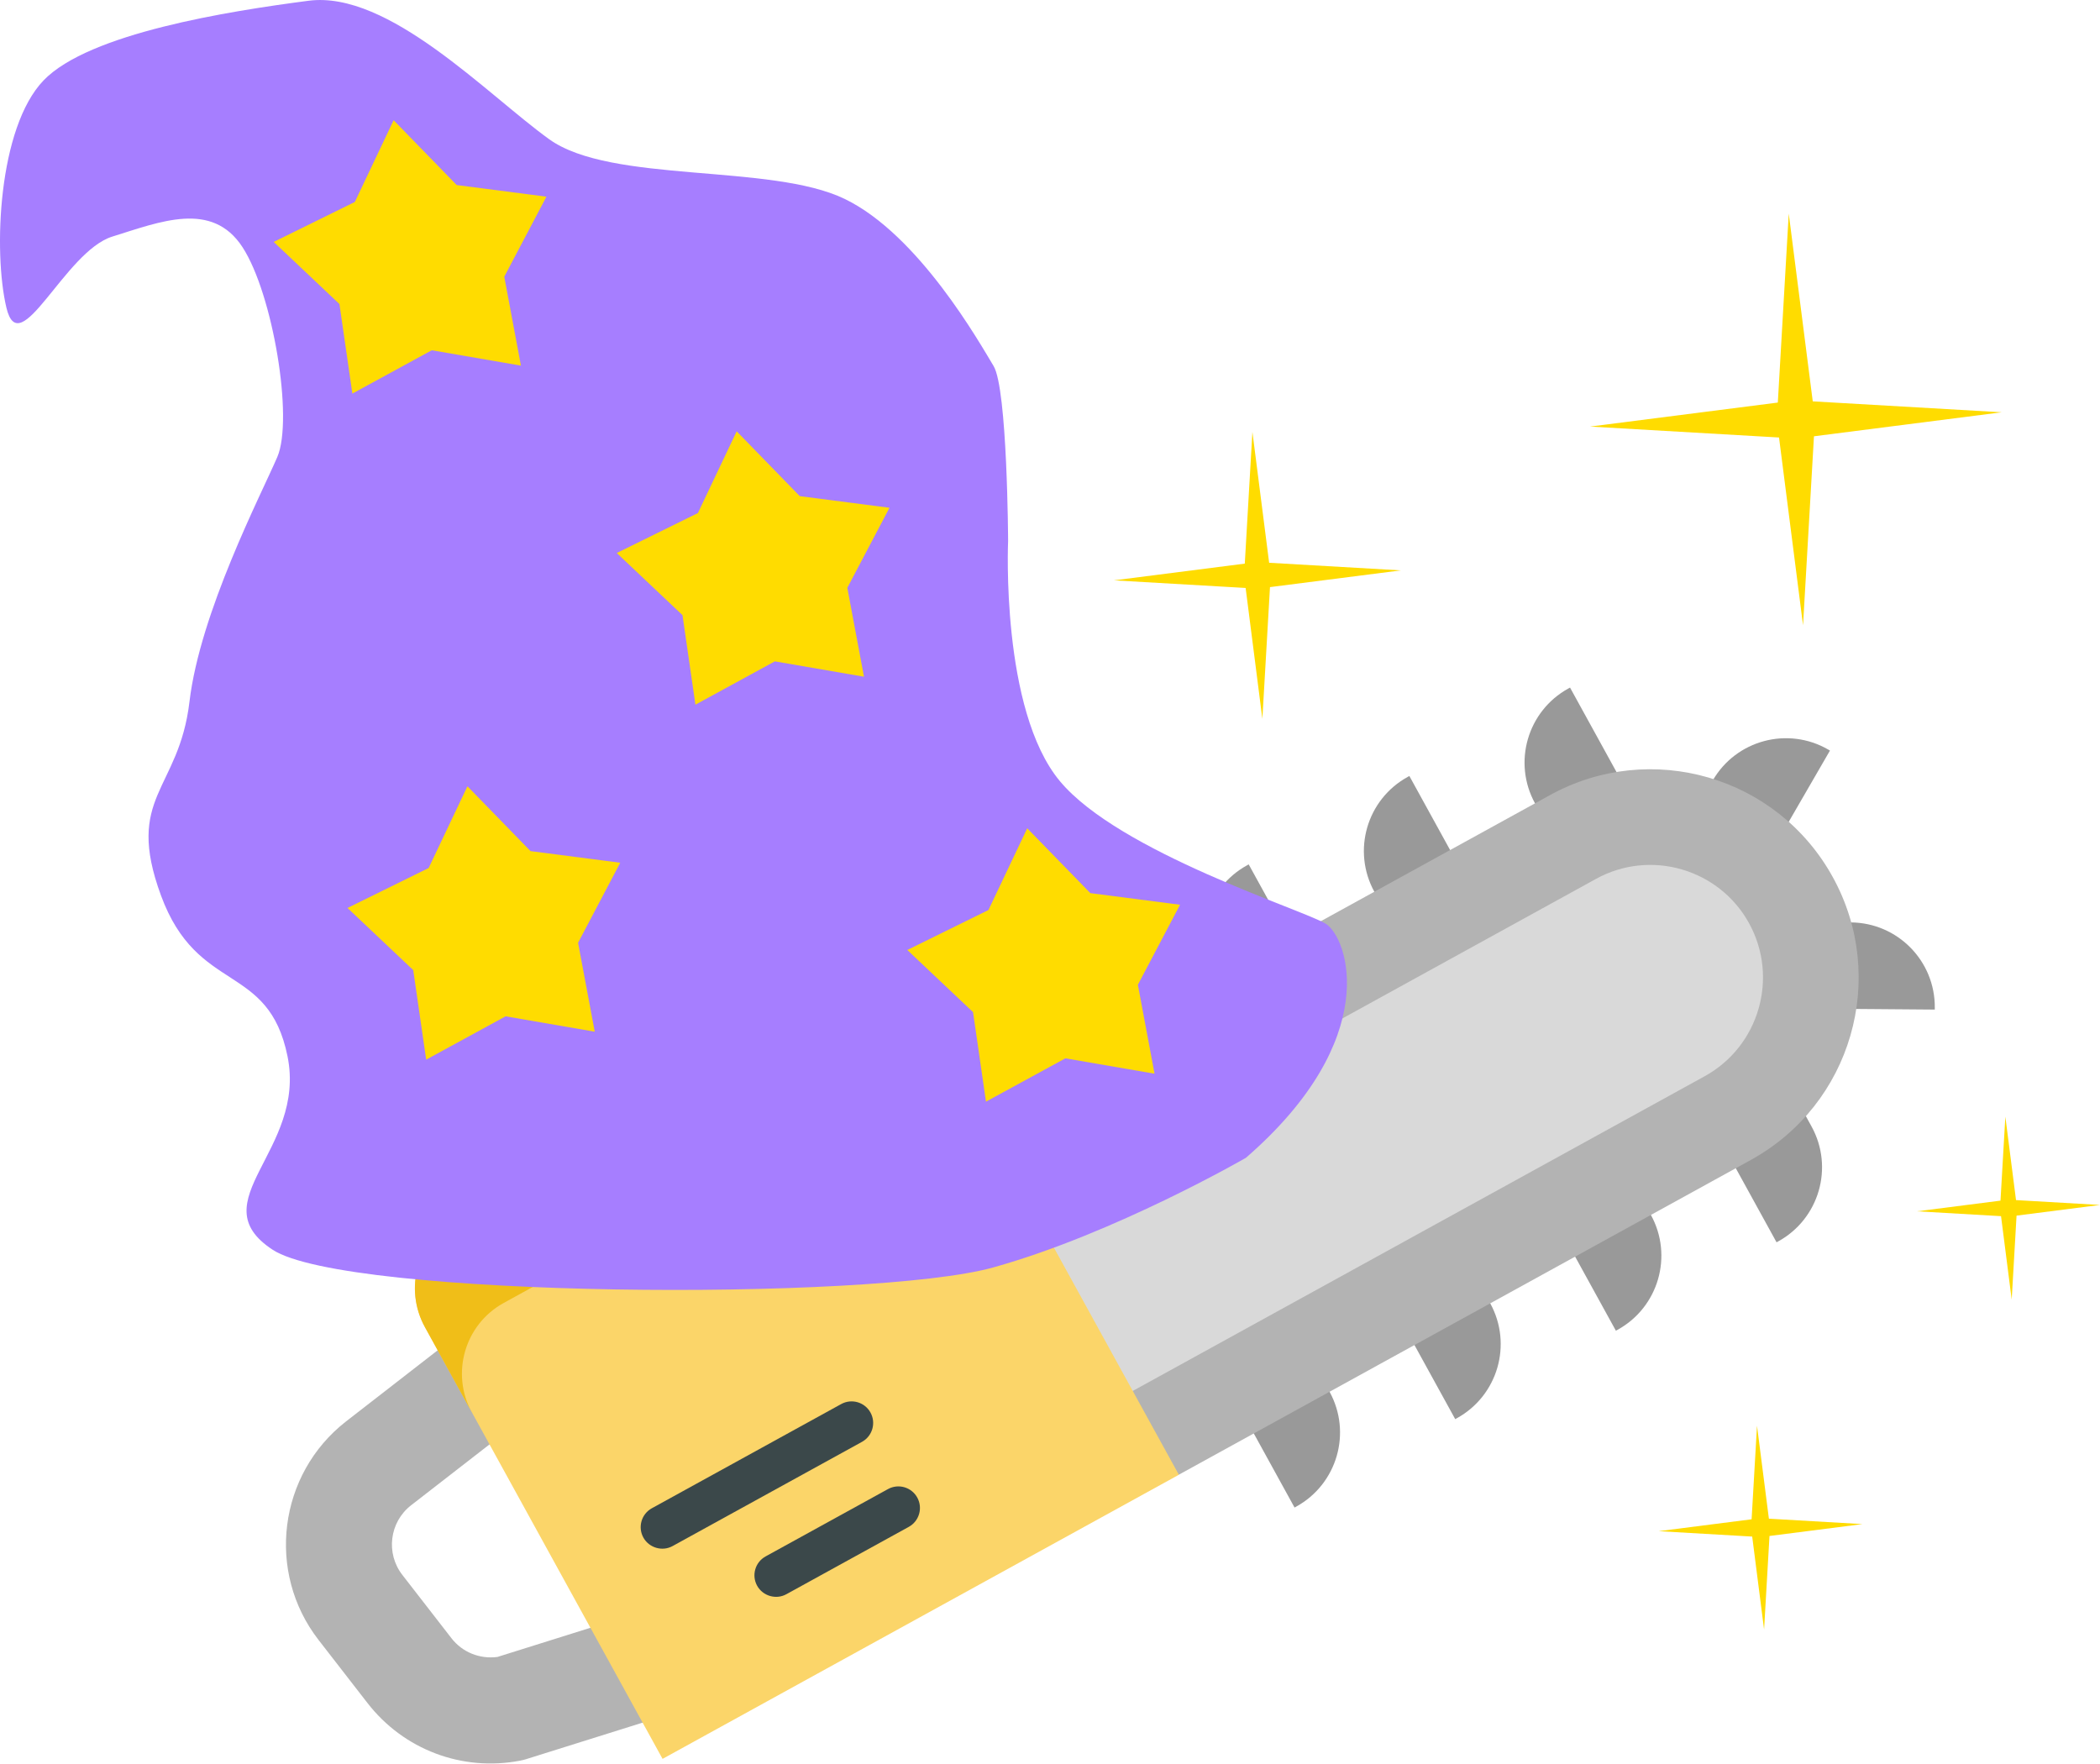
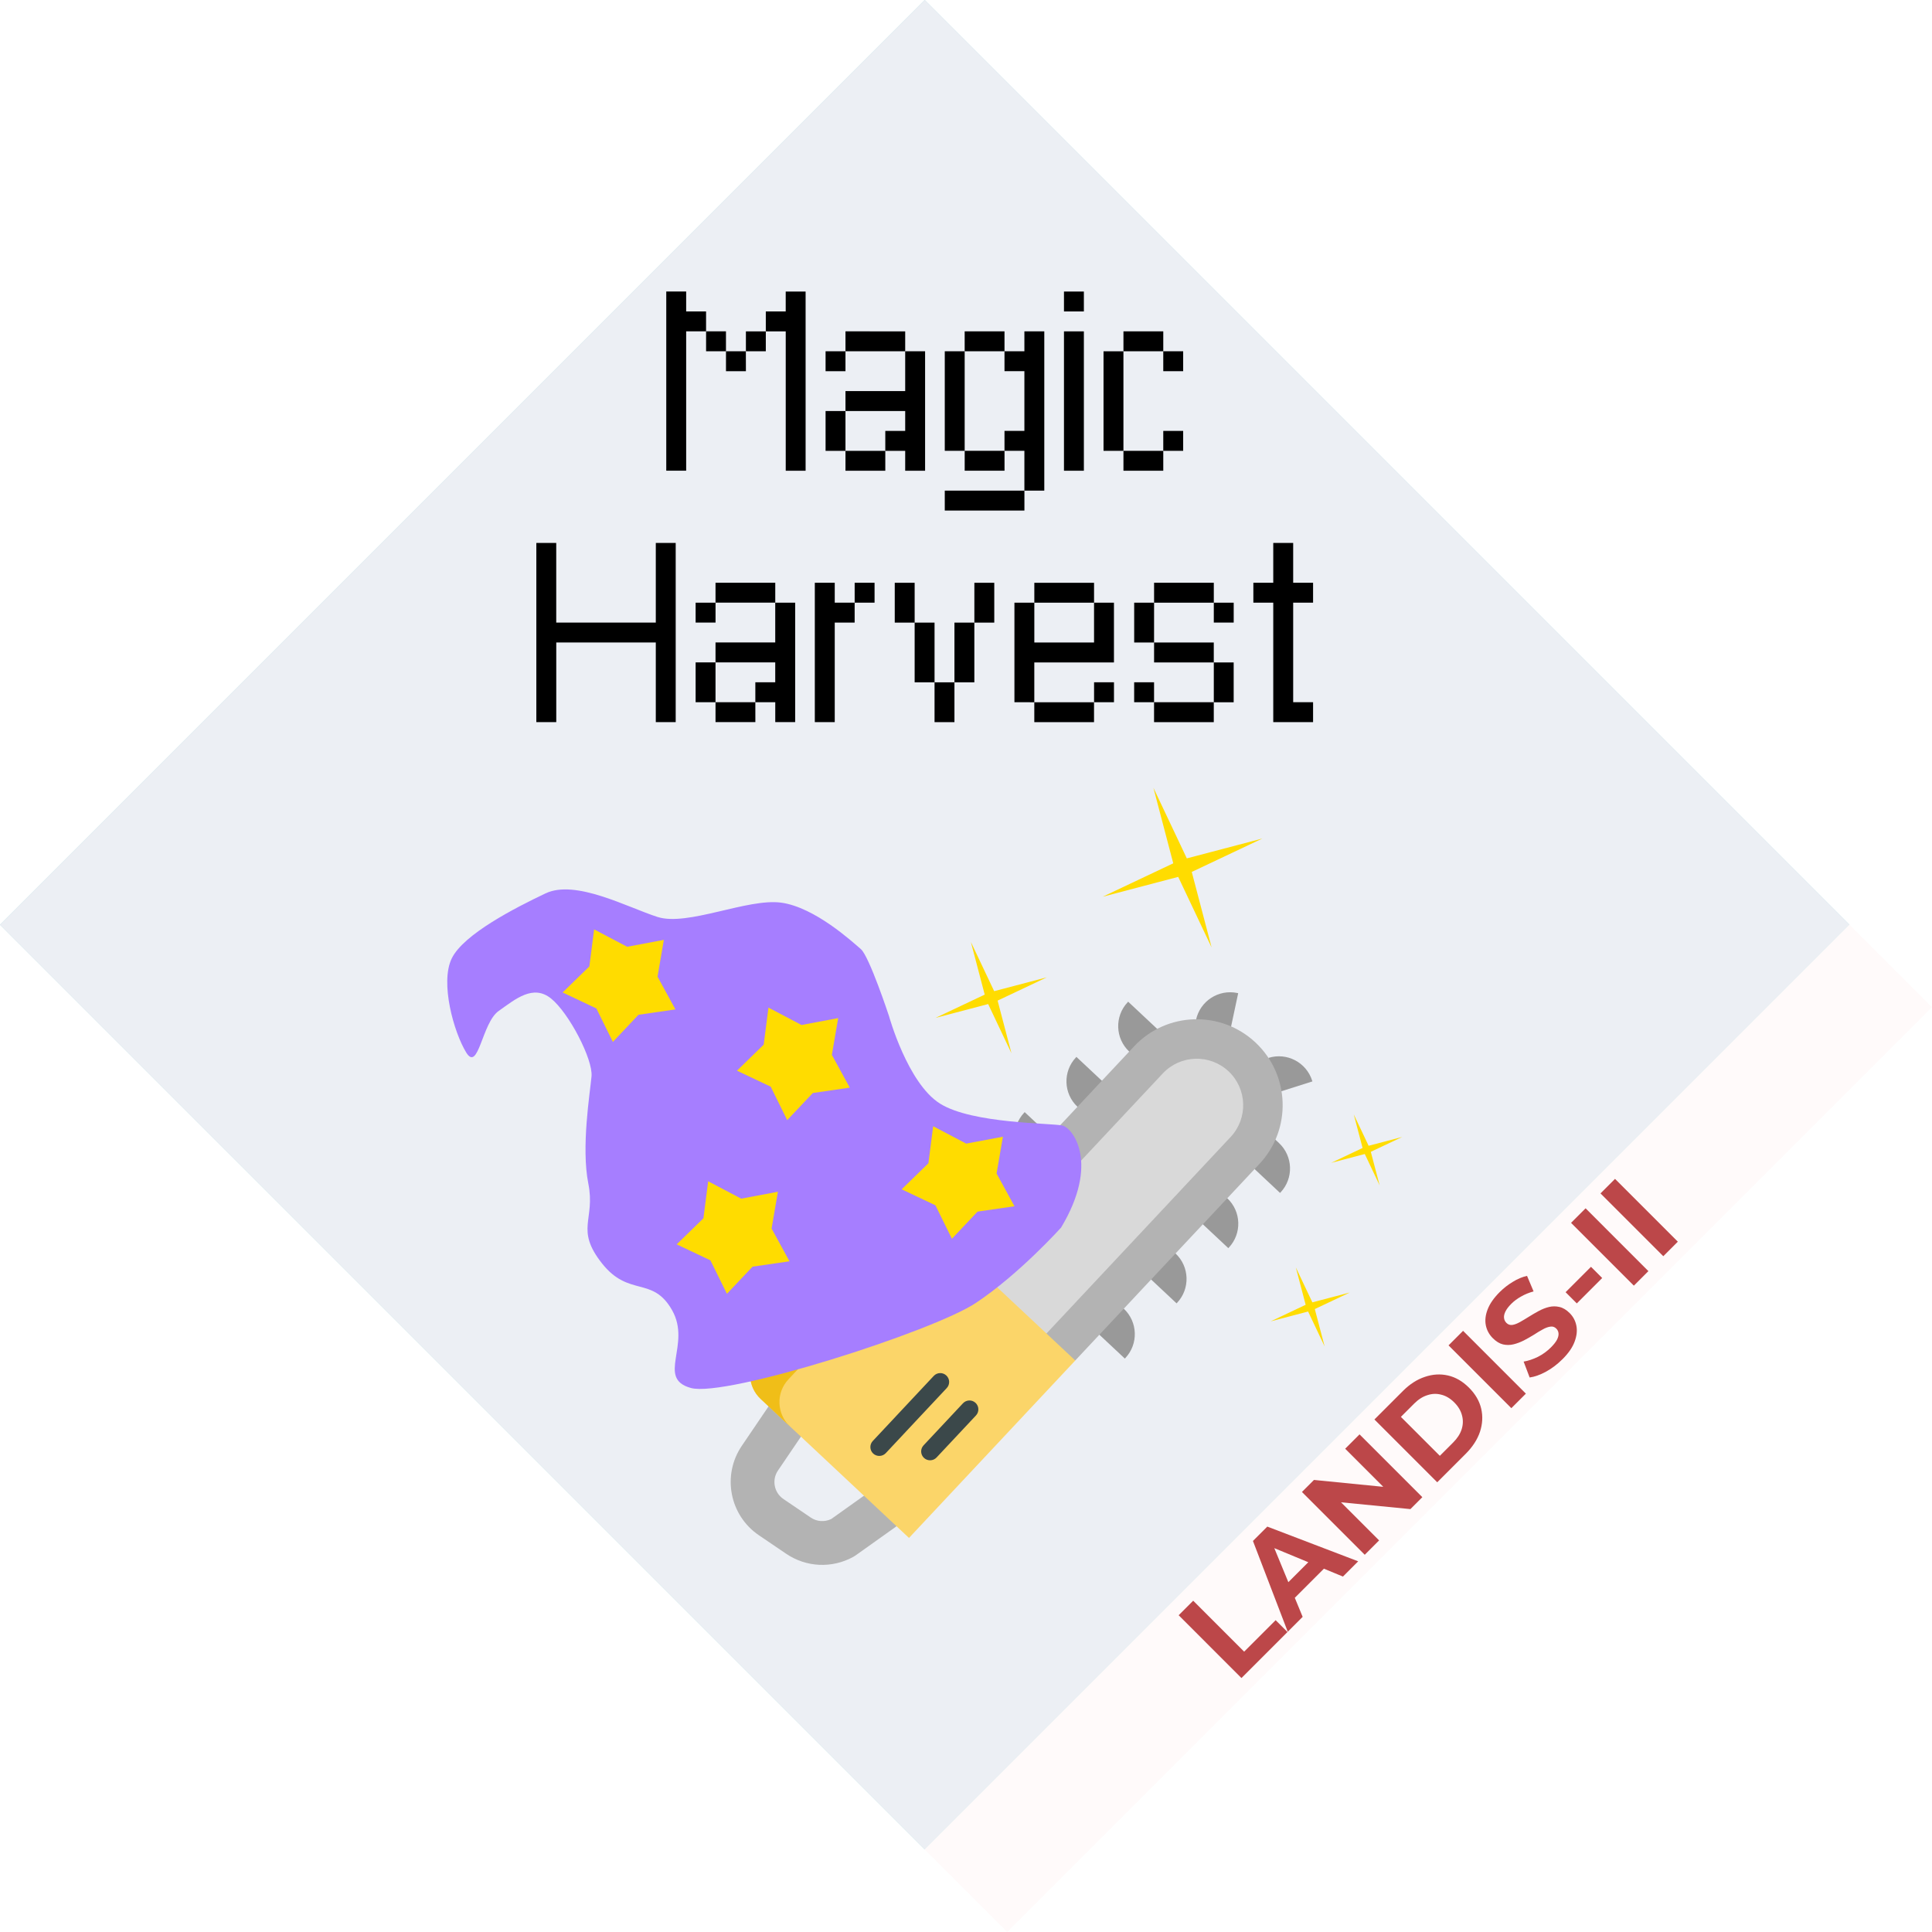
- <svg xmlns="http://www.w3.org/2000/svg" width="58.986mm" height="49.534mm" viewBox="0 0 58.986 49.534" version="1.1" id="svg5">
-   <defs id="defs2" />
-   <g id="layer1" transform="translate(-83.58663,-146.7781)">
-     <g id="g29494">
+ <svg xmlns="http://www.w3.org/2000/svg" width="102.84mm" height="102.84mm" viewBox="0 0 102.84 102.84" version="1.1" id="svg5">
+   <defs id="defs2">
+     <clipPath clipPathUnits="userSpaceOnUse" id="clipPath32714-8">
+       <path style="fill:#f0f8fa;fill-opacity:1;stroke-width:5.537;stroke-linejoin:bevel" id="path32716-7" transform="matrix(0.2645833,0,0,0.2645833,-35.61675,-37.02766)" d="M 523.299,334.29 328.957,528.632 134.614,334.29 328.957,139.947 Z" />
+     </clipPath>
+   </defs>
+   <g id="layer1" transform="translate(18.0584,-123.1571)">
+     <path style="fill:#abdae1;fill-opacity:1;stroke-width:5.537;stroke-linecap:butt;stroke-linejoin:bevel" id="path846-0" transform="matrix(0.2532766,0,0,0.2532766,-52.1531,87.71175)" d="M 523.299,334.29 328.957,528.632 134.614,334.29 328.957,139.947 Z" />
+     <path style="fill:#eceff4;fill-opacity:1;stroke-width:5.537;stroke-linecap:butt;stroke-linejoin:bevel" id="path846-7-69" transform="matrix(0.2532766,0,0,0.2532766,-52.1531,87.71175)" d="M 523.299,334.29 328.957,528.632 134.614,334.29 328.957,139.947 Z" />
+     <path style="fill:#fffafa;fill-opacity:1;stroke-width:5.537;stroke-linecap:butt;stroke-linejoin:bevel" id="path846-7-6-4" transform="matrix(0.1379461,-0.1153305,-0.1153305,0.1379461,51.14826,191.0131)" d="M 523.299,334.29 328.957,528.632 134.614,334.29 328.957,139.947 Z" />
+     <g aria-label="LANDIS-II" transform="rotate(-45)" id="text1921-9" style="font-size:6.754px;fill:#bc4749;stroke-width:0.253;stroke-linejoin:round">
+       <path d="m -116.287,184.204 v -4.728 h 1.094 v 3.836 h 2.371 v 0.892 z" style="-inkscape-font-specification:Montserrat" id="path339" />
+       <path d="m -112.802,184.204 2.107,-4.728 h 1.081 l 2.114,4.728 h -1.148 l -1.729,-4.174 h 0.432 l -1.736,4.174 z m 1.054,-1.013 0.29,-0.831 h 2.431 l 0.297,0.831 z" style="-inkscape-font-specification:Montserrat" id="path341" />
+       <path d="m -107.007,184.204 v -4.728 h 0.905 l 2.789,3.404 h -0.439 v -3.404 h 1.081 v 4.728 h -0.898 l -2.796,-3.404 h 0.439 v 3.404 z" style="-inkscape-font-specification:Montserrat" id="path343" />
+       <path d="m -101.55,184.204 v -4.728 h 2.148 q 0.77,0 1.358,0.297 0.588,0.29 0.919,0.817 0.331,0.527 0.331,1.25 0,0.716 -0.331,1.25 -0.331,0.527 -0.919,0.824 -0.588,0.29 -1.358,0.29 z m 1.094,-0.898 h 1 q 0.473,0 0.817,-0.176 0.351,-0.182 0.54,-0.513 0.196,-0.331 0.196,-0.777 0,-0.453 -0.196,-0.777 -0.189,-0.331 -0.54,-0.507 -0.344,-0.182 -0.817,-0.182 h -1 z" style="-inkscape-font-specification:Montserrat" id="path345" />
+       <path d="m -95.971,184.204 v -4.728 h 1.094 v 4.728 z" style="-inkscape-font-specification:Montserrat" id="path347" />
+       <path d="m -92.202,184.285 q -0.567,0 -1.087,-0.149 -0.52,-0.155 -0.838,-0.398 l 0.371,-0.824 q 0.304,0.216 0.716,0.358 0.419,0.135 0.844,0.135 0.324,0 0.52,-0.061 0.203,-0.068 0.297,-0.182 0.095,-0.115 0.095,-0.263 0,-0.189 -0.149,-0.297 -0.149,-0.115 -0.392,-0.182 -0.243,-0.074 -0.54,-0.135 -0.29,-0.068 -0.588,-0.162 -0.29,-0.095 -0.534,-0.243 -0.243,-0.149 -0.398,-0.392 -0.149,-0.243 -0.149,-0.621 0,-0.405 0.216,-0.736 0.223,-0.338 0.662,-0.534 0.446,-0.203 1.114,-0.203 0.446,0 0.878,0.108 0.432,0.101 0.763,0.311 l -0.338,0.831 q -0.331,-0.189 -0.662,-0.277 -0.331,-0.095 -0.648,-0.095 -0.317,0 -0.52,0.074 -0.203,0.074 -0.29,0.196 -0.088,0.115 -0.088,0.27 0,0.182 0.149,0.297 0.149,0.108 0.392,0.176 0.243,0.068 0.534,0.135 0.297,0.068 0.588,0.155 0.297,0.088 0.54,0.236 0.243,0.149 0.392,0.392 0.155,0.243 0.155,0.615 0,0.398 -0.223,0.729 -0.223,0.331 -0.669,0.534 -0.439,0.203 -1.114,0.203 z" style="-inkscape-font-specification:Montserrat" id="path349" />
+       <path d="m -89.564,182.725 v -0.844 h 1.911 v 0.844 z" style="-inkscape-font-specification:Montserrat" id="path351" />
+       <path d="m -86.748,184.204 v -4.728 h 1.094 v 4.728 z" style="-inkscape-font-specification:Montserrat" id="path353" />
+       <path d="m -84.532,184.204 v -4.728 h 1.094 v 4.728 z" style="-inkscape-font-specification:Montserrat" id="path355" />
+     </g>
+     <g id="g29494" transform="matrix(0.7434911,-0.2421222,0.2421222,0.7434911,-93.1549,83.90521)">
      <g id="g14463-3-2-3" transform="matrix(3.069699,0.8905457,-0.8905457,3.069699,927.2156,148.3427)" style="stroke-linecap:butt;stroke-linejoin:round">
        <polygon style="fill:#3b484a" points="60.637,252.066 38.52,283.096 62.011,279.022 72.574,249.043 " id="polygon14235-0-8-3" transform="matrix(0.02449793,0,0,0.02449793,-247.34,74.89767)" />
        <path style="fill:#b3b3b3;stroke-width:0.024" d="m -245.917,83.2 0.068,0.711 -0.622,0.856 c -0.142,0.195 -0.098,0.469 0.097,0.61 l 0.568,0.413 c 0.127,0.093 0.292,0.109 0.435,0.046 l 1.135,-0.754 0.77,-0.21 0.035,0.795 -1.45,0.963 c -0.015,0.009 -0.03,0.019 -0.047,0.027 -0.461,0.234 -1.007,0.191 -1.426,-0.113 l -0.568,-0.413 c -0.611,-0.444 -0.746,-1.302 -0.303,-1.913 l 0.622,-0.856 z" id="path14237-9-1-2" />
        <g id="g14259-2-6-0" transform="matrix(0.02449793,0,0,0.02449793,-247.34,74.89767)">
          <path style="fill:#999999" d="M 448.854,1.058 448.186,0.893 C 431.919,-3.127 415.475,6.8 411.454,23.067 l 30.12,7.444 z" id="path14239-5-0-8" />
          <path style="fill:#999999" d="m 510.852,79.816 -0.186,-0.662 C 506.127,63.024 489.371,53.629 473.243,58.169 l 8.405,29.866 z" id="path14241-4-7-3" />
          <path style="fill:#999999" d="m 213.459,144.89 -0.486,0.486 c -11.848,11.848 -11.848,31.058 0,42.906 l 13.544,13.544 21.939,-21.939 z" id="path14243-0-1-8" />
          <path style="fill:#999999" d="m 259.976,98.372 -0.486,0.486 c -11.848,11.848 -11.848,31.058 0,42.906 l 13.544,13.544 21.939,-21.939 z" id="path14245-5-9-0" />
          <path style="fill:#999999" d="m 306.493,51.855 -0.486,0.486 c -11.848,11.848 -11.848,31.058 0,42.906 l 13.544,13.544 21.939,-21.939 z" id="path14247-9-1-4" />
          <path style="fill:#999999" d="m 353.01,5.338 -0.486,0.486 c -11.848,11.848 -11.848,31.058 0,42.906 l 13.544,13.544 21.939,-21.939 z" id="path14249-4-1-3" />
          <path style="fill:#999999" d="m 479.602,175.808 0.486,-0.486 c 11.848,-11.848 11.848,-31.058 0,-42.906 l -13.544,-13.544 -21.939,21.939 z" id="path14251-6-9-2" />
          <path style="fill:#999999" d="m 433.084,222.325 0.486,-0.486 c 11.848,-11.848 11.848,-31.058 0,-42.906 l -13.544,-13.544 -21.939,21.939 z" id="path14253-9-7-9" />
          <path style="fill:#999999" d="m 386.568,268.842 0.486,-0.486 c 11.848,-11.848 11.848,-31.058 0,-42.906 l -13.544,-13.544 -21.939,21.939 z" id="path14255-2-5-0" />
          <path style="fill:#999999" d="m 340.051,315.359 0.486,-0.486 c 11.848,-11.848 11.848,-31.058 0,-42.906 l -13.544,-13.544 -21.939,21.939 z" id="path14257-2-8-0" />
        </g>
        <path style="fill:#b3b3b3;stroke-width:0.024" d="m -236.01,75.985 v 0 c -0.715,-0.715 -1.873,-0.715 -2.588,0 l -4.057,4.057 0.361,2.227 2.227,0.361 4.057,-4.057 c 0.715,-0.715 0.715,-1.873 2e-5,-2.588 z" id="path14261-4-9-1" />
        <path style="fill:#d9d9d9;stroke-width:0.024" d="m -236.604,76.579 c -0.386,-0.386 -1.014,-0.386 -1.4,0 l -4.057,4.057 0.182,1.218 1.218,0.182 4.057,-4.057 c 0.386,-0.386 0.386,-1.014 0,-1.4 z" id="path14263-7-1-2" />
        <path style="fill:#fbd569;fill-opacity:1;stroke-width:0.024" d="m -242.654,80.042 c -0.539,-0.539 -1.412,-0.539 -1.951,0 l -2.184,2.184 c -0.278,0.278 -0.278,0.728 0,1.005 l 3.061,3.061 3.662,-3.662 z" id="path14275-7-4-9" />
        <path style="fill:#f0be18;fill-opacity:1;stroke-width:0.024" d="m -246.184,82.832 2.184,-2.184 c 0.539,-0.539 1.412,-0.539 1.951,0 l -0.606,-0.606 c -0.539,-0.539 -1.412,-0.539 -1.951,0 l -2.184,2.184 c -0.278,0.278 -0.278,0.728 0,1.005 l 0.606,0.606 c -0.278,-0.278 -0.278,-0.728 0,-1.005 z" id="path14277-5-0-5" />
        <path style="fill:#3b484a;stroke-width:0.024" d="m -246.396,81.833 -1.635,-0.888 c -0.237,-0.303 -0.342,-0.681 -0.295,-1.063 0.047,-0.382 0.24,-0.723 0.543,-0.961 0.303,-0.237 0.681,-0.342 1.063,-0.295 0.382,0.047 0.66,0.302 0.961,0.543 l 2.225,1.78 c 0.167,0.213 0.129,0.521 -0.084,0.688 -0.213,0.167 -0.521,0.129 -0.688,-0.084 l -2.225,-1.78 c -0.157,-0.201 -0.448,-0.236 -0.648,-0.079 -0.097,0.076 -0.159,0.185 -0.174,0.308 -0.015,0.122 0.019,0.243 0.095,0.341 l 1.515,0.786 z" id="path14279-4-3-4" />
        <path style="fill:#3b484a;stroke-width:0.024" d="m -244.298,84.526 c -0.048,0 -0.097,-0.018 -0.134,-0.055 -0.074,-0.074 -0.074,-0.194 0,-0.268 l 1.343,-1.343 c 0.074,-0.074 0.194,-0.074 0.268,0 0.074,0.074 0.074,0.194 0,0.268 l -1.343,1.343 c -0.037,0.037 -0.085,0.055 -0.134,0.055 z" id="path14281-8-5-3" />
        <path style="fill:#3b484a;stroke-width:0.024" d="m -243.22,84.654 c -0.048,0 -0.097,-0.018 -0.134,-0.055 -0.074,-0.074 -0.074,-0.194 0,-0.268 l 0.868,-0.868 c 0.074,-0.074 0.194,-0.074 0.268,0 0.074,0.074 0.074,0.194 0,0.268 l -0.868,0.868 c -0.037,0.037 -0.085,0.055 -0.134,0.055 z" id="path14283-1-8-4" />
      </g>
      <g id="g4581" transform="matrix(-0.5902466,0.09791323,0.09791323,0.5902466,153.0389,80.81379)">
        <path style="fill:#a67eff;fill-opacity:1;stroke:none;stroke-width:0.265px;stroke-linecap:butt;stroke-linejoin:miter;stroke-opacity:1" d="m 83.748,152.96 c -7.268,-4.46 -6.425,-9.41 -5.49,-10.227 0.934,-0.818 9.007,-4.884 11.213,-8.643 2.206,-3.759 0.554,-11.523 0.554,-11.523 0,0 -1.138,-7.049 -0.671,-8.217 0.467,-1.168 2.448,-6.644 5.607,-8.877 3.159,-2.233 10.701,-2.49 13.235,-5.041 2.533,-2.551 6.289,-8.127 10.076,-8.259 3.787,-0.132 10.418,-0.185 12.884,1.652 2.466,1.837 3.654,7.55 3.469,10.241 -0.185,2.692 -3.125,-2.158 -5.451,-2.478 -2.326,-0.32 -4.895,-0.911 -5.947,1.487 -1.052,2.398 -1.052,8.355 -2.7e-4,9.99 1.051,1.635 4.769,6.598 5.947,10.658 1.178,4.059 3.737,3.872 2.808,8.755 -0.929,4.882 -4.466,3.907 -4.625,8.424 -0.159,4.517 5.214,6.036 2.177,8.839 -3.037,2.803 -27.335,6.992 -33.232,6.358 -5.897,-0.634 -12.554,-3.138 -12.554,-3.138 z" id="path4458" />
        <path style="fill:#ffdc00;fill-opacity:1;stroke:none;stroke-width:2.135;stroke-linecap:round;stroke-linejoin:round" id="path2578" transform="matrix(0.1914742,0,0,0.1914742,51.77865,74.46701)" d="m 206.649,321.473 12.659,18.212 21.232,6.412 -13.408,17.667 0.463,22.174 -20.946,-7.293 -20.946,7.293 0.463,-22.174 -13.408,-17.667 21.232,-6.412 z" />
        <path style="fill:#ffdc00;fill-opacity:1;stroke:none;stroke-width:2.135;stroke-linecap:round;stroke-linejoin:round" id="path2578-5" transform="matrix(0.1914742,0,0,0.1914742,77.3821,68.22054)" d="m 206.649,321.473 12.659,18.212 21.232,6.412 -13.408,17.667 0.463,22.174 -20.946,-7.293 -20.946,7.293 0.463,-22.174 -13.408,-17.667 21.232,-6.412 z" />
        <path style="fill:#ffdc00;fill-opacity:1;stroke:none;stroke-width:2.135;stroke-linecap:round;stroke-linejoin:round" id="path2578-5-0" transform="matrix(0.1914742,0,0,0.1914742,62.18521,53.84958)" d="m 206.649,321.473 12.659,18.212 21.232,6.412 -13.408,17.667 0.463,22.174 -20.946,-7.293 -20.946,7.293 0.463,-22.174 -13.408,-17.667 21.232,-6.412 z" />
        <path style="fill:#ffdc00;fill-opacity:1;stroke:none;stroke-width:2.135;stroke-linecap:round;stroke-linejoin:round" id="path2578-5-0-3" transform="matrix(0.1914742,0,0,0.1914742,75.68314,36.80596)" d="m 206.649,321.473 12.659,18.212 21.232,6.412 -13.408,17.667 0.463,22.174 -20.946,-7.293 -20.946,7.293 0.463,-22.174 -13.408,-17.667 21.232,-6.412 z" />
      </g>
      <path style="fill:#ffdc00;fill-opacity:1;stroke:none;stroke-width:2.135;stroke-linecap:round;stroke-linejoin:round" id="path4765" transform="matrix(0.09095052,0,0,0.09095052,128.4498,106.4836)" d="m 59.155,509.001 7.414,57.989 58.363,3.374 -57.989,7.414 -3.374,58.363 -7.414,-57.989 -58.363,-3.374 57.989,-7.414 z" />
      <path style="fill:#ffdc00;fill-opacity:1;stroke:none;stroke-width:2.135;stroke-linecap:round;stroke-linejoin:round" id="path4765-3" transform="matrix(0.04501591,0,0,0.04501591,130.2756,163.9123)" d="m 59.155,509.001 7.414,57.989 58.363,3.374 -57.989,7.414 -3.374,58.363 -7.414,-57.989 -58.363,-3.374 57.989,-7.414 z" />
      <path style="fill:#ffdc00;fill-opacity:1;stroke:none;stroke-width:2.135;stroke-linecap:round;stroke-linejoin:round" id="path4765-3-7" transform="matrix(0.06338975,0,0,0.06338975,115.0151,126.6442)" d="m 59.155,509.001 7.414,57.989 58.363,3.374 -57.989,7.414 -3.374,58.363 -7.414,-57.989 -58.363,-3.374 57.989,-7.414 z" />
      <path style="fill:#ffdc00;fill-opacity:1;stroke:none;stroke-width:2.135;stroke-linecap:round;stroke-linejoin:round" id="path4765-3-7-8" transform="matrix(0.04042245,0,0,0.04042245,137.5228,157.568)" d="m 59.155,509.001 7.414,57.989 58.363,3.374 -57.989,7.414 -3.374,58.363 -7.414,-57.989 -58.363,-3.374 57.989,-7.414 z" />
    </g>
+     <g aria-label="Magic Harvest" transform="matrix(1.283869,0,0,1.283869,12.62196,-15.14309)" id="text2710" style="font-size:10.583px;white-space:pre;stroke-width:0.265">
+       <path d="M 7.029,123.111 H 6.203 v -0.826 H 5.378 v -0.826 H 4.552 v 5.778 H 3.727 v -7.429 h 0.825 v 0.825 h 0.825 v 0.826 h 0.825 v 0.826 h 0.825 z m 0.825,-2.477 h 0.825 v -0.825 h 0.825 v 7.429 H 8.68 v -5.778 H 7.854 Z m 0,0.826 v 0.826 H 7.029 v -0.826 z" style="-inkscape-font-specification:'C&amp;C Red Alert [LAN]'" id="path2765" />
+       <path d="m 13.633,121.46 v 0.826 h 0.825 v 4.953 h -0.825 v -0.825 h -0.825 v -0.826 h 0.825 v -0.826 h -2.476 v -0.826 h 2.476 v -1.651 h -2.476 v -0.826 z m -0.825,5.778 h -1.651 v -0.825 h -0.825 v -1.651 h 0.825 v 1.651 h 1.651 z m -1.651,-4.953 v 0.826 h -0.825 v -0.826 z" style="-inkscape-font-specification:'C&amp;C Red Alert [LAN]'" id="path2767" />
+       <path d="m 17.75,122.285 h -1.651 v -0.826 h 1.651 v 0.826 h 0.825 v -0.826 h 0.825 v 6.604 h -0.825 v -1.651 h -0.825 v -0.826 h 0.825 v -2.476 h -0.825 z m -2.476,4.127 v -4.127 h 0.825 v 4.127 z m 3.302,1.651 v 0.826 h -3.302 v -0.826 z m -0.825,-1.651 v 0.825 h -1.651 v -0.825 z" style="-inkscape-font-specification:'C&amp;C Red Alert [LAN]'" id="path2769" />
+       <path d="m 21.041,121.46 v 5.778 h -0.825 v -5.778 z m 0,-1.651 v 0.825 h -0.825 v -0.825 z" style="-inkscape-font-specification:'C&amp;C Red Alert [LAN]'" id="path2771" />
+       <path d="m 21.856,126.413 v -4.127 h 0.825 v 4.127 z m 3.302,-3.302 h -0.825 v -0.826 h -1.651 v -0.826 h 1.651 v 0.826 h 0.825 z m -0.825,3.302 v 0.825 h -1.651 v -0.825 z m 0.825,-0.826 v 0.826 h -0.825 v -0.826 z" style="-inkscape-font-specification:'C&amp;C Red Alert [LAN]'" id="path2773" />
+       <path d="m -0.835,130.232 v 3.302 H 3.293 v -3.302 H 4.118 v 7.429 H 3.293 v -3.302 h -4.127 v 3.302 H -1.66 v -7.429 z" style="-inkscape-font-specification:'C&amp;C Red Alert [LAN]'" id="path2775" />
+       <path d="m 8.246,131.883 v 0.825 h 0.825 v 4.953 H 8.246 v -0.826 H 7.42 v -0.826 h 0.825 v -0.825 H 5.769 v -0.826 h 2.476 v -1.651 H 5.769 v -0.825 z m -0.825,5.778 H 5.769 v -0.826 H 4.944 v -1.651 h 0.825 v 1.651 h 1.651 z m -1.651,-4.953 v 0.826 H 4.944 v -0.826 z" style="-inkscape-font-specification:'C&amp;C Red Alert [LAN]'" id="path2777" />
+       <path d="m 10.712,131.883 v 0.825 h 0.825 v 0.826 h -0.825 v 4.127 H 9.886 v -5.778 z m 1.651,0.825 h -0.825 v -0.825 h 0.825 z" style="-inkscape-font-specification:'C&amp;C Red Alert [LAN]'" id="path2779" />
+       <path d="m 15.675,137.662 h -0.825 v -1.651 h -0.825 v -2.476 h -0.825 v -1.651 h 0.825 v 1.651 h 0.825 v 2.476 h 0.825 z m 0,-1.651 v -2.476 h 0.825 v 2.476 z m 1.651,-4.127 v 1.651 h -0.825 v -1.651 z" style="-inkscape-font-specification:'C&amp;C Red Alert [LAN]'" id="path2781" />
+       <path d="m 18.162,136.836 v -4.127 h 0.825 v 1.651 h 2.476 v -1.651 h -2.476 v -0.825 h 2.476 v 0.825 h 0.825 v 2.477 h -3.302 v 1.651 h 2.476 v 0.826 h -2.476 v -0.826 z m 4.127,0 h -0.825 v -0.826 h 0.825 z" style="-inkscape-font-specification:'C&amp;C Red Alert [LAN]'" id="path2783" />
+       <path d="m 23.951,134.36 h 2.476 v 0.826 h 0.825 v 1.651 H 26.428 v -1.651 h -2.476 v -0.826 h -0.825 v -1.651 h 0.825 z m 3.302,-0.826 H 26.428 v -0.826 h -2.476 v -0.825 h 2.476 v 0.825 h 0.825 z m -3.302,3.302 h -0.825 v -0.826 h 0.825 v 0.826 h 2.476 v 0.826 h -2.476 z" style="-inkscape-font-specification:'C&amp;C Red Alert [LAN]'" id="path2785" />
+       <path d="m 29.719,130.232 v 1.651 h 0.825 v 0.825 h -0.825 v 4.127 h 0.825 v 0.826 h -1.651 v -4.953 h -0.825 v -0.825 h 0.825 v -1.651 z" style="-inkscape-font-specification:'C&amp;C Red Alert [LAN]'" id="path2787" />
+     </g>
  </g>
</svg>
